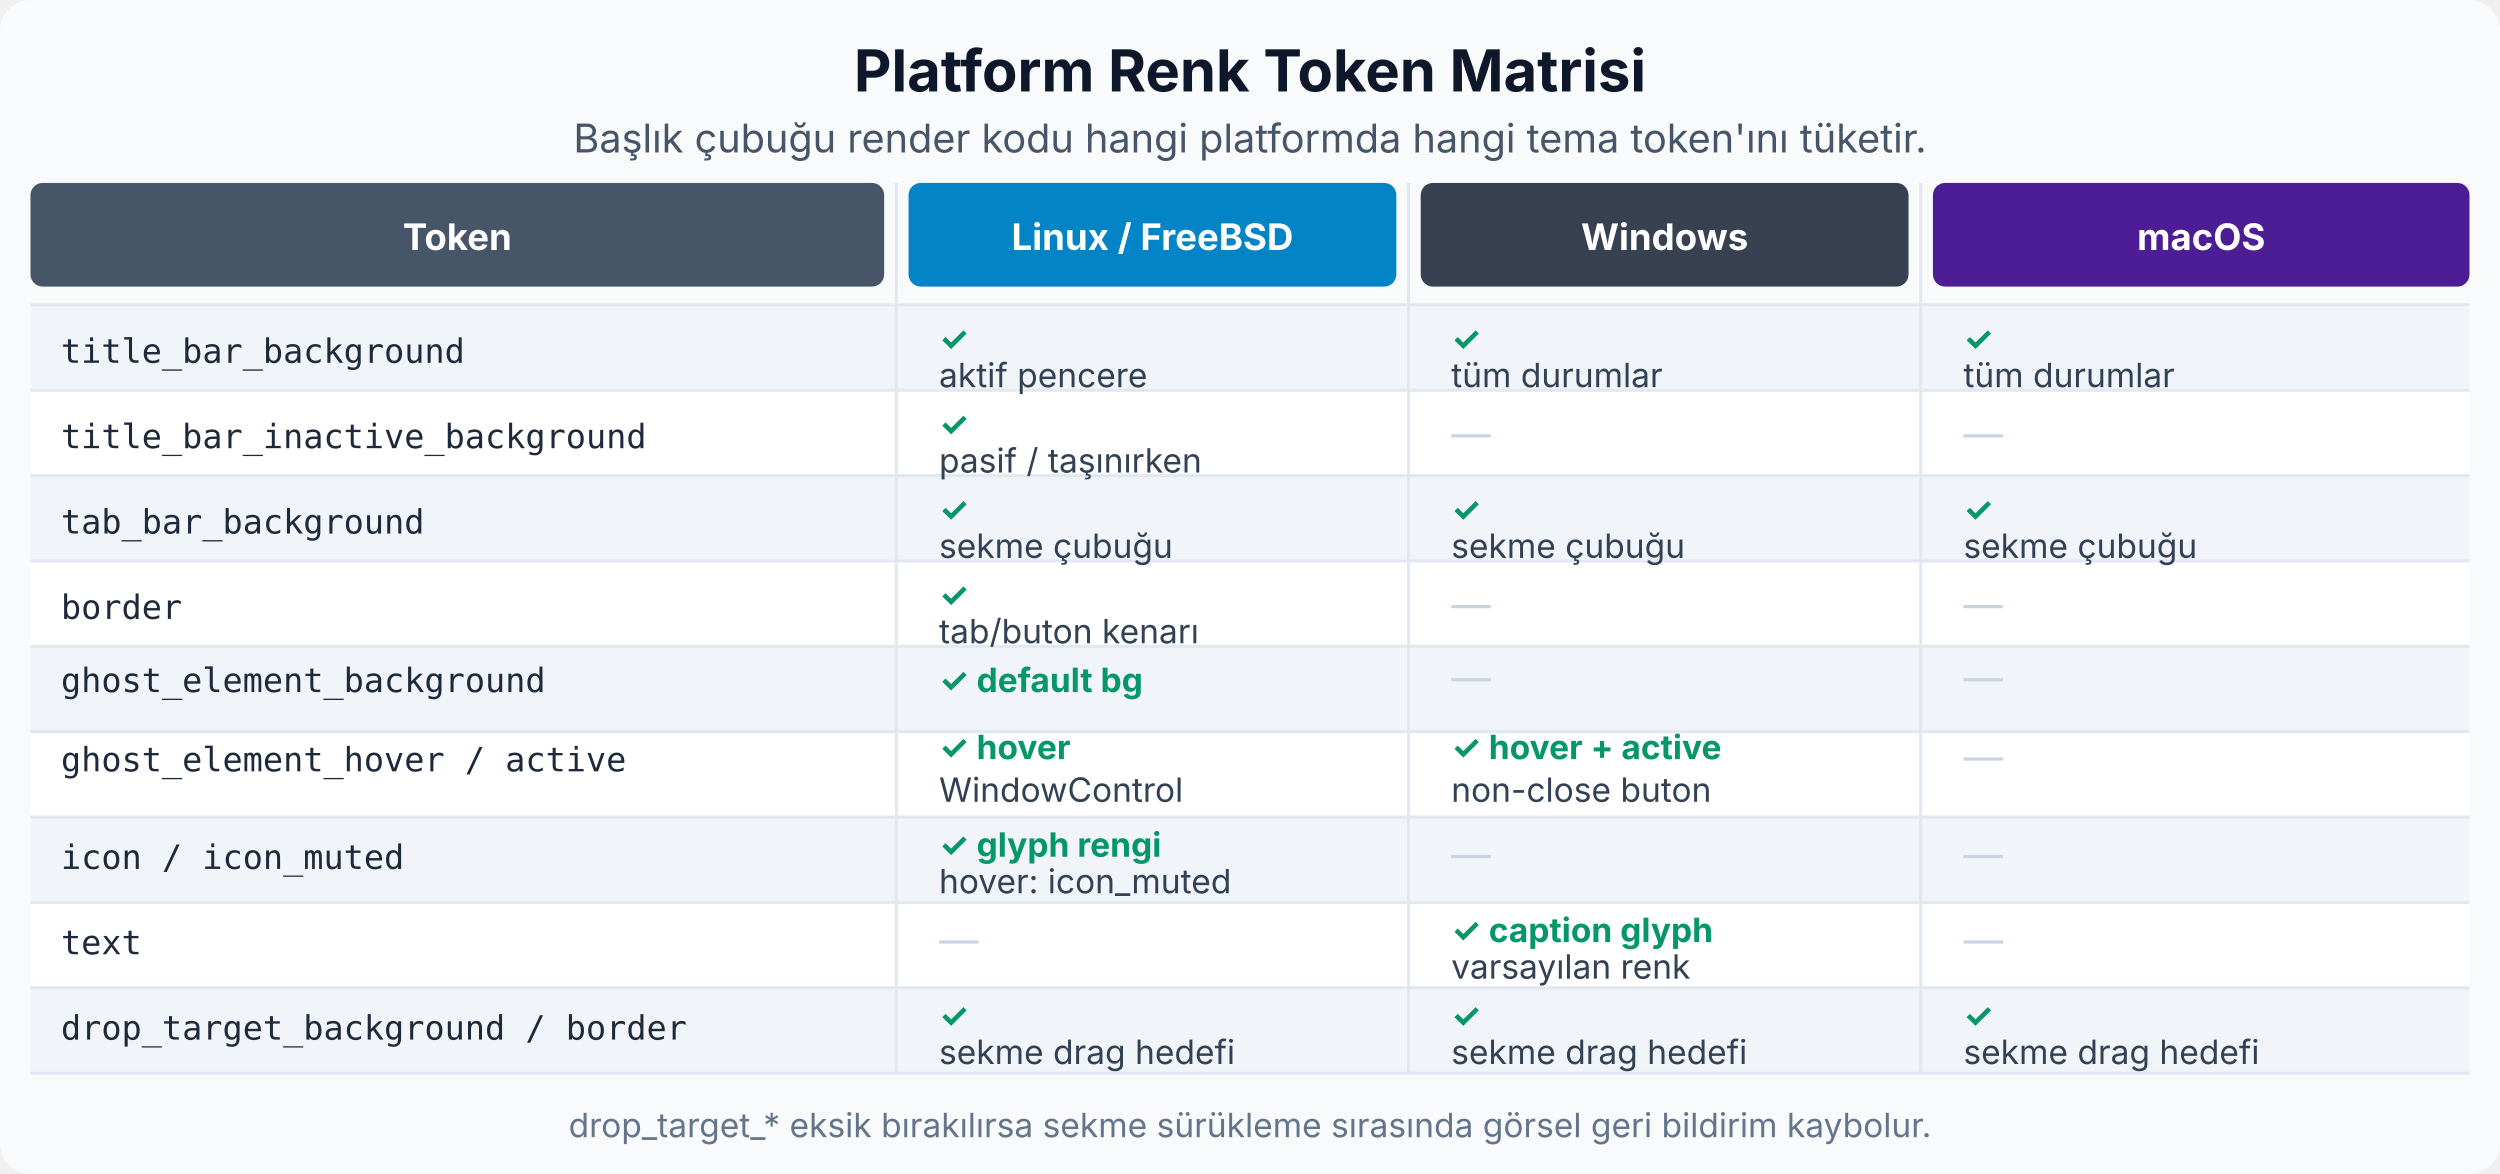
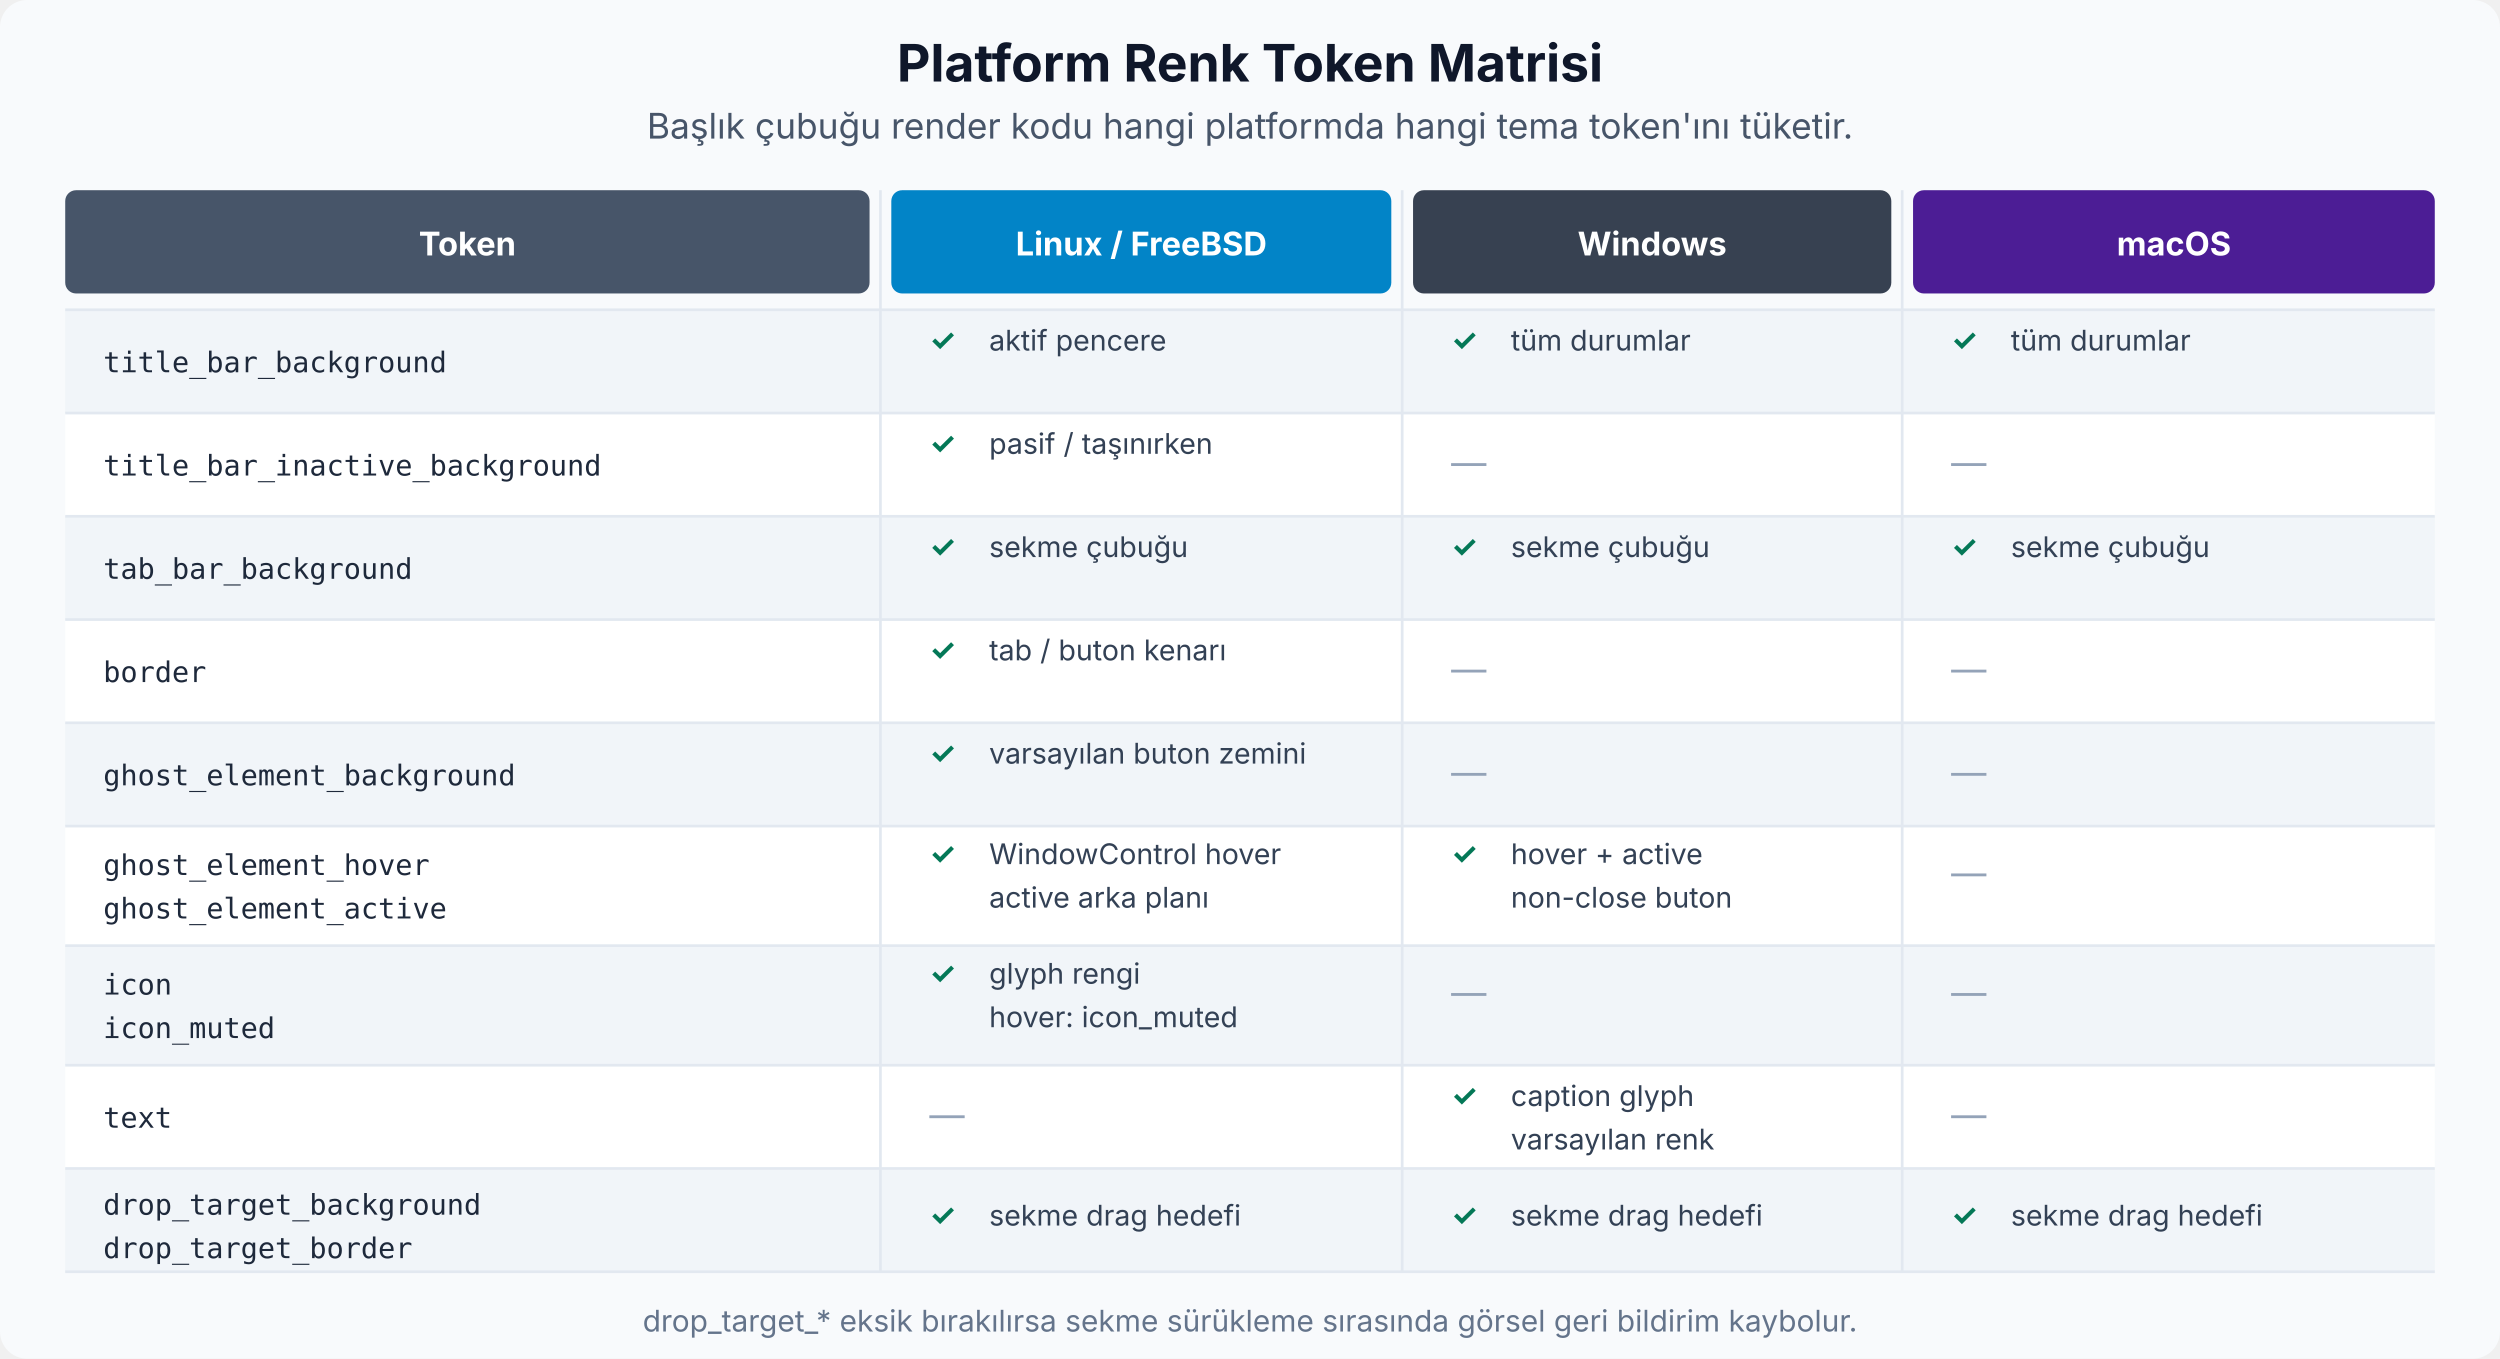
- <svg xmlns="http://www.w3.org/2000/svg" viewBox="0 0 820 385">
+ <svg xmlns="http://www.w3.org/2000/svg" viewBox="0 0 920 500">
  <defs>
    <style>
      .title { font: 700 19px system-ui, -apple-system, "Segoe UI", sans-serif; fill: #0f172a; }
      .sub   { font: 13px system-ui, -apple-system, "Segoe UI", sans-serif; fill: #475569; }
      .hdr   { font: 700 12px system-ui, -apple-system, "Segoe UI", sans-serif; fill: #fff; }
-       .tok   { font: 11px ui-monospace, SFMono-Regular, Menlo, Consolas, monospace; fill: #1e293b; }
-       .cell  { font: 11px system-ui, -apple-system, "Segoe UI", sans-serif; fill: #334155; }
-       .yes   { font: 700 11px system-ui, -apple-system, "Segoe UI", sans-serif; fill: #059669; }
-       .no    { font: 13px system-ui, -apple-system, "Segoe UI", sans-serif; fill: #cbd5e1; }
+       .tok   { font: 10.5px ui-monospace, SFMono-Regular, Menlo, Consolas, monospace; fill: #1e293b; }
+       .cell  { font: 10.5px system-ui, -apple-system, "Segoe UI", sans-serif; fill: #334155; }
+       .yes   { font: 700 11px system-ui, -apple-system, "Segoe UI", sans-serif; fill: #047857; }
+       .no    { font: 13px system-ui, -apple-system, "Segoe UI", sans-serif; fill: #94a3b8; }
      .note  { font: 11px system-ui, -apple-system, "Segoe UI", sans-serif; fill: #64748b; }
    </style>
  </defs>
-   <rect width="820" height="385" rx="10" fill="#f8fafc" />
-   <text x="410" y="30" text-anchor="middle" class="title">Platform Renk Token Matrisi</text>
-   <text x="410" y="50" text-anchor="middle" class="sub">Başlık çubuğu render kodu hangi platformda hangi tema token'ını tüketir.</text>
-   <rect x="10" y="60" width="280" height="34" rx="4" fill="#475569" />
-   <text x="150" y="82" text-anchor="middle" class="hdr">Token</text>
-   <rect x="298" y="60" width="160" height="34" rx="4" fill="#0284c7" />
-   <text x="378" y="82" text-anchor="middle" class="hdr">Linux / FreeBSD</text>
-   <rect x="466" y="60" width="160" height="34" rx="4" fill="#374151" />
-   <text x="546" y="82" text-anchor="middle" class="hdr">Windows</text>
-   <rect x="634" y="60" width="176" height="34" rx="4" fill="#4c1d95" />
-   <text x="722" y="82" text-anchor="middle" class="hdr">macOS</text>
-   <rect x="10" y="100" width="800" height="28" fill="#f1f5f9" />
-   <rect x="10" y="128" width="800" height="28" fill="#fff" />
-   <rect x="10" y="156" width="800" height="28" fill="#f1f5f9" />
-   <rect x="10" y="184" width="800" height="28" fill="#fff" />
-   <rect x="10" y="212" width="800" height="28" fill="#f1f5f9" />
-   <rect x="10" y="240" width="800" height="28" fill="#fff" />
-   <rect x="10" y="268" width="800" height="28" fill="#f1f5f9" />
-   <rect x="10" y="296" width="800" height="28" fill="#fff" />
-   <rect x="10" y="324" width="800" height="28" fill="#f1f5f9" />
-   <line x1="294" y1="60" x2="294" y2="352" stroke="#e2e8f0" stroke-width="1" />
-   <line x1="462" y1="60" x2="462" y2="352" stroke="#e2e8f0" stroke-width="1" />
-   <line x1="630" y1="60" x2="630" y2="352" stroke="#e2e8f0" stroke-width="1" />
-   <line x1="10" y1="100" x2="810" y2="100" stroke="#e2e8f0" stroke-width="1" />
-   <line x1="10" y1="128" x2="810" y2="128" stroke="#e2e8f0" stroke-width="1" />
-   <line x1="10" y1="156" x2="810" y2="156" stroke="#e2e8f0" stroke-width="1" />
-   <line x1="10" y1="184" x2="810" y2="184" stroke="#e2e8f0" stroke-width="1" />
-   <line x1="10" y1="212" x2="810" y2="212" stroke="#e2e8f0" stroke-width="1" />
-   <line x1="10" y1="240" x2="810" y2="240" stroke="#e2e8f0" stroke-width="1" />
-   <line x1="10" y1="268" x2="810" y2="268" stroke="#e2e8f0" stroke-width="1" />
-   <line x1="10" y1="296" x2="810" y2="296" stroke="#e2e8f0" stroke-width="1" />
-   <line x1="10" y1="324" x2="810" y2="324" stroke="#e2e8f0" stroke-width="1" />
-   <line x1="10" y1="352" x2="810" y2="352" stroke="#e2e8f0" stroke-width="1" />
-   <text x="20" y="119" class="tok">title_bar_background</text>
-   <text x="308" y="115" class="yes">✓</text>
-   <text x="308" y="127" class="cell">aktif pencere</text>
-   <text x="476" y="115" class="yes">✓</text>
-   <text x="476" y="127" class="cell">tüm durumlar</text>
-   <text x="644" y="115" class="yes">✓</text>
-   <text x="644" y="127" class="cell">tüm durumlar</text>
-   <text x="20" y="147" class="tok">title_bar_inactive_background</text>
-   <text x="308" y="143" class="yes">✓</text>
-   <text x="308" y="155" class="cell">pasif / taşınırken</text>
-   <text x="476" y="147" class="no">—</text>
-   <text x="644" y="147" class="no">—</text>
-   <text x="20" y="175" class="tok">tab_bar_background</text>
-   <text x="308" y="171" class="yes">✓</text>
-   <text x="308" y="183" class="cell">sekme çubuğu</text>
-   <text x="476" y="171" class="yes">✓</text>
-   <text x="476" y="183" class="cell">sekme çubuğu</text>
-   <text x="644" y="171" class="yes">✓</text>
-   <text x="644" y="183" class="cell">sekme çubuğu</text>
-   <text x="20" y="203" class="tok">border</text>
-   <text x="308" y="199" class="yes">✓</text>
-   <text x="308" y="211" class="cell">tab/buton kenarı</text>
-   <text x="476" y="203" class="no">—</text>
-   <text x="644" y="203" class="no">—</text>
-   <text x="20" y="227" class="tok">ghost_element_background</text>
-   <text x="308" y="227" class="yes">✓  default bg</text>
-   <text x="476" y="227" class="no">—</text>
-   <text x="644" y="227" class="no">—</text>
-   <text x="20" y="253" class="tok">ghost_element_hover / active</text>
-   <text x="308" y="249" class="yes">✓ hover</text>
-   <text x="308" y="263" class="cell">WindowControl</text>
-   <text x="476" y="249" class="yes">✓ hover + active</text>
-   <text x="476" y="263" class="cell">non-close buton</text>
-   <text x="644" y="253" class="no">—</text>
-   <text x="20" y="285" class="tok">icon  /  icon_muted</text>
-   <text x="308" y="281" class="yes">✓ glyph rengi</text>
-   <text x="308" y="293" class="cell">hover: icon_muted</text>
-   <text x="476" y="285" class="no">—</text>
-   <text x="644" y="285" class="no">—</text>
-   <text x="20" y="313" class="tok">text</text>
-   <text x="308" y="313" class="no">—</text>
-   <text x="476" y="309" class="yes">✓ caption glyph</text>
-   <text x="476" y="321" class="cell">varsayılan renk</text>
-   <text x="644" y="313" class="no">—</text>
-   <text x="20" y="341" class="tok">drop_target_background / border</text>
-   <text x="308" y="337" class="yes">✓</text>
-   <text x="308" y="349" class="cell">sekme drag hedefi</text>
-   <text x="476" y="337" class="yes">✓</text>
-   <text x="476" y="349" class="cell">sekme drag hedefi</text>
-   <text x="644" y="337" class="yes">✓</text>
-   <text x="644" y="349" class="cell">sekme drag hedefi</text>
-   <text x="410" y="373" text-anchor="middle" class="note">drop_target_* eksik bırakılırsa sekme sürükleme sırasında görsel geri bildirim kaybolur.</text>
+   <rect width="920" height="500" rx="10" fill="#f8fafc" />
+   <text x="460" y="30" text-anchor="middle" class="title">Platform Renk Token Matrisi</text>
+   <text x="460" y="51" text-anchor="middle" class="sub">Başlık çubuğu render kodu hangi platformda hangi tema token'ını tüketir.</text>
+   <rect x="24" y="70" width="296" height="38" rx="4" fill="#475569" />
+   <rect x="328" y="70" width="184" height="38" rx="4" fill="#0284c7" />
+   <rect x="520" y="70" width="176" height="38" rx="4" fill="#374151" />
+   <rect x="704" y="70" width="192" height="38" rx="4" fill="#4c1d95" />
+   <text x="172" y="94" text-anchor="middle" class="hdr">Token</text>
+   <text x="420" y="94" text-anchor="middle" class="hdr">Linux / FreeBSD</text>
+   <text x="608" y="94" text-anchor="middle" class="hdr">Windows</text>
+   <text x="800" y="94" text-anchor="middle" class="hdr">macOS</text>
+   <rect x="24" y="114" width="872" height="38" fill="#f1f5f9" />
+   <rect x="24" y="152" width="872" height="38" fill="#fff" />
+   <rect x="24" y="190" width="872" height="38" fill="#f1f5f9" />
+   <rect x="24" y="228" width="872" height="38" fill="#fff" />
+   <rect x="24" y="266" width="872" height="38" fill="#f1f5f9" />
+   <rect x="24" y="304" width="872" height="44" fill="#fff" />
+   <rect x="24" y="348" width="872" height="44" fill="#f1f5f9" />
+   <rect x="24" y="392" width="872" height="38" fill="#fff" />
+   <rect x="24" y="430" width="872" height="38" fill="#f1f5f9" />
+   <path d="M 24 114 H 896 M 24 152 H 896 M 24 190 H 896 M 24 228 H 896 M 24 266 H 896 M 24 304 H 896 M 24 348 H 896 M 24 392 H 896 M 24 430 H 896 M 24 468 H 896" stroke="#e2e8f0" stroke-width="1" />
+   <path d="M 324 70 V 468 M 516 70 V 468 M 700 70 V 468" stroke="#e2e8f0" stroke-width="1" />
+   <text x="38" y="137" class="tok">title_bar_background</text>
+   <text x="342" y="129" class="yes">✓</text>
+   <text x="364" y="129" class="cell">aktif pencere</text>
+   <text x="534" y="129" class="yes">✓</text>
+   <text x="556" y="129" class="cell">tüm durumlar</text>
+   <text x="718" y="129" class="yes">✓</text>
+   <text x="740" y="129" class="cell">tüm durumlar</text>
+   <text x="38" y="175" class="tok">title_bar_inactive_background</text>
+   <text x="342" y="167" class="yes">✓</text>
+   <text x="364" y="167" class="cell">pasif / taşınırken</text>
+   <text x="534" y="175" class="no">—</text>
+   <text x="718" y="175" class="no">—</text>
+   <text x="38" y="213" class="tok">tab_bar_background</text>
+   <text x="342" y="205" class="yes">✓</text>
+   <text x="364" y="205" class="cell">sekme çubuğu</text>
+   <text x="534" y="205" class="yes">✓</text>
+   <text x="556" y="205" class="cell">sekme çubuğu</text>
+   <text x="718" y="205" class="yes">✓</text>
+   <text x="740" y="205" class="cell">sekme çubuğu</text>
+   <text x="38" y="251" class="tok">border</text>
+   <text x="342" y="243" class="yes">✓</text>
+   <text x="364" y="243" class="cell">tab / buton kenarı</text>
+   <text x="534" y="251" class="no">—</text>
+   <text x="718" y="251" class="no">—</text>
+   <text x="38" y="289" class="tok">ghost_element_background</text>
+   <text x="342" y="281" class="yes">✓</text>
+   <text x="364" y="281" class="cell">varsayılan buton zemini</text>
+   <text x="534" y="289" class="no">—</text>
+   <text x="718" y="289" class="no">—</text>
+   <text x="38" y="322" class="tok">ghost_element_hover</text>
+   <text x="38" y="338" class="tok">ghost_element_active</text>
+   <text x="342" y="318" class="yes">✓</text>
+   <text x="364" y="318" class="cell">WindowControl hover</text>
+   <text x="364" y="334" class="cell">active arka planı</text>
+   <text x="534" y="318" class="yes">✓</text>
+   <text x="556" y="318" class="cell">hover + active</text>
+   <text x="556" y="334" class="cell">non-close buton</text>
+   <text x="718" y="326" class="no">—</text>
+   <text x="38" y="366" class="tok">icon</text>
+   <text x="38" y="382" class="tok">icon_muted</text>
+   <text x="342" y="362" class="yes">✓</text>
+   <text x="364" y="362" class="cell">glyph rengi</text>
+   <text x="364" y="378" class="cell">hover: icon_muted</text>
+   <text x="534" y="370" class="no">—</text>
+   <text x="718" y="370" class="no">—</text>
+   <text x="38" y="415" class="tok">text</text>
+   <text x="342" y="415" class="no">—</text>
+   <text x="534" y="407" class="yes">✓</text>
+   <text x="556" y="407" class="cell">caption glyph</text>
+   <text x="556" y="423" class="cell">varsayılan renk</text>
+   <text x="718" y="415" class="no">—</text>
+   <text x="38" y="447" class="tok">drop_target_background</text>
+   <text x="38" y="463" class="tok">drop_target_border</text>
+   <text x="342" y="451" class="yes">✓</text>
+   <text x="364" y="451" class="cell">sekme drag hedefi</text>
+   <text x="534" y="451" class="yes">✓</text>
+   <text x="556" y="451" class="cell">sekme drag hedefi</text>
+   <text x="718" y="451" class="yes">✓</text>
+   <text x="740" y="451" class="cell">sekme drag hedefi</text>
+   <text x="460" y="490" text-anchor="middle" class="note">drop_target_* eksik bırakılırsa sekme sürükleme sırasında görsel geri bildirim kaybolur.</text>
</svg>
